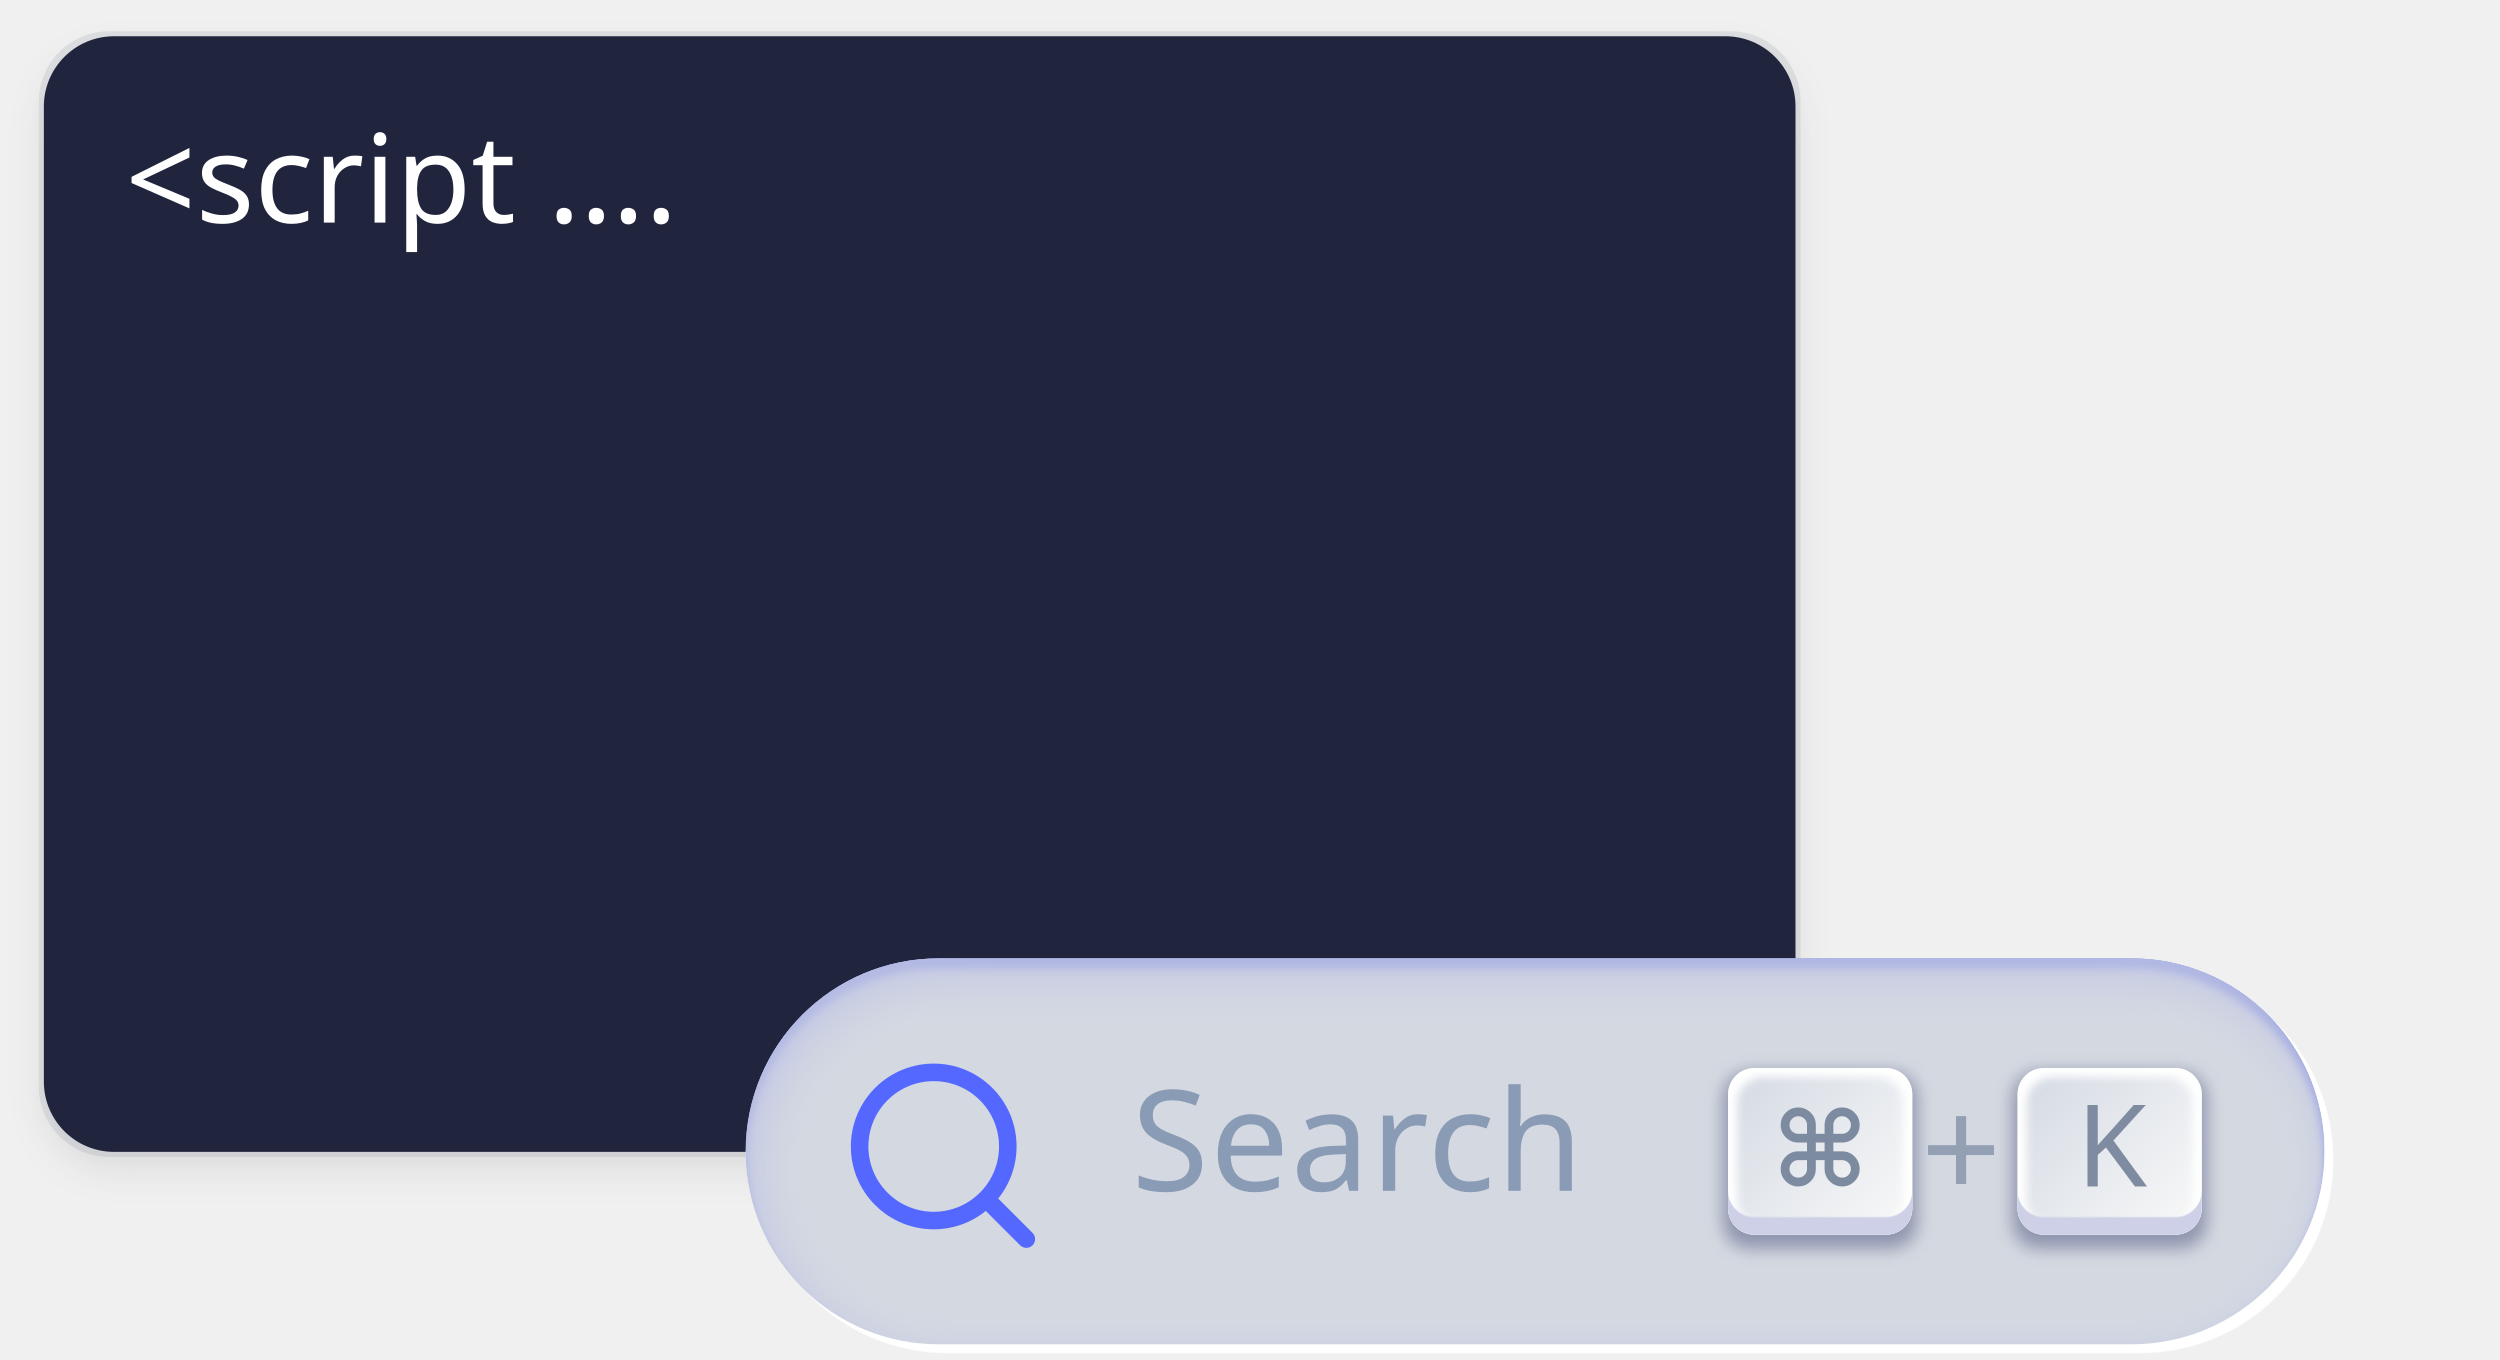
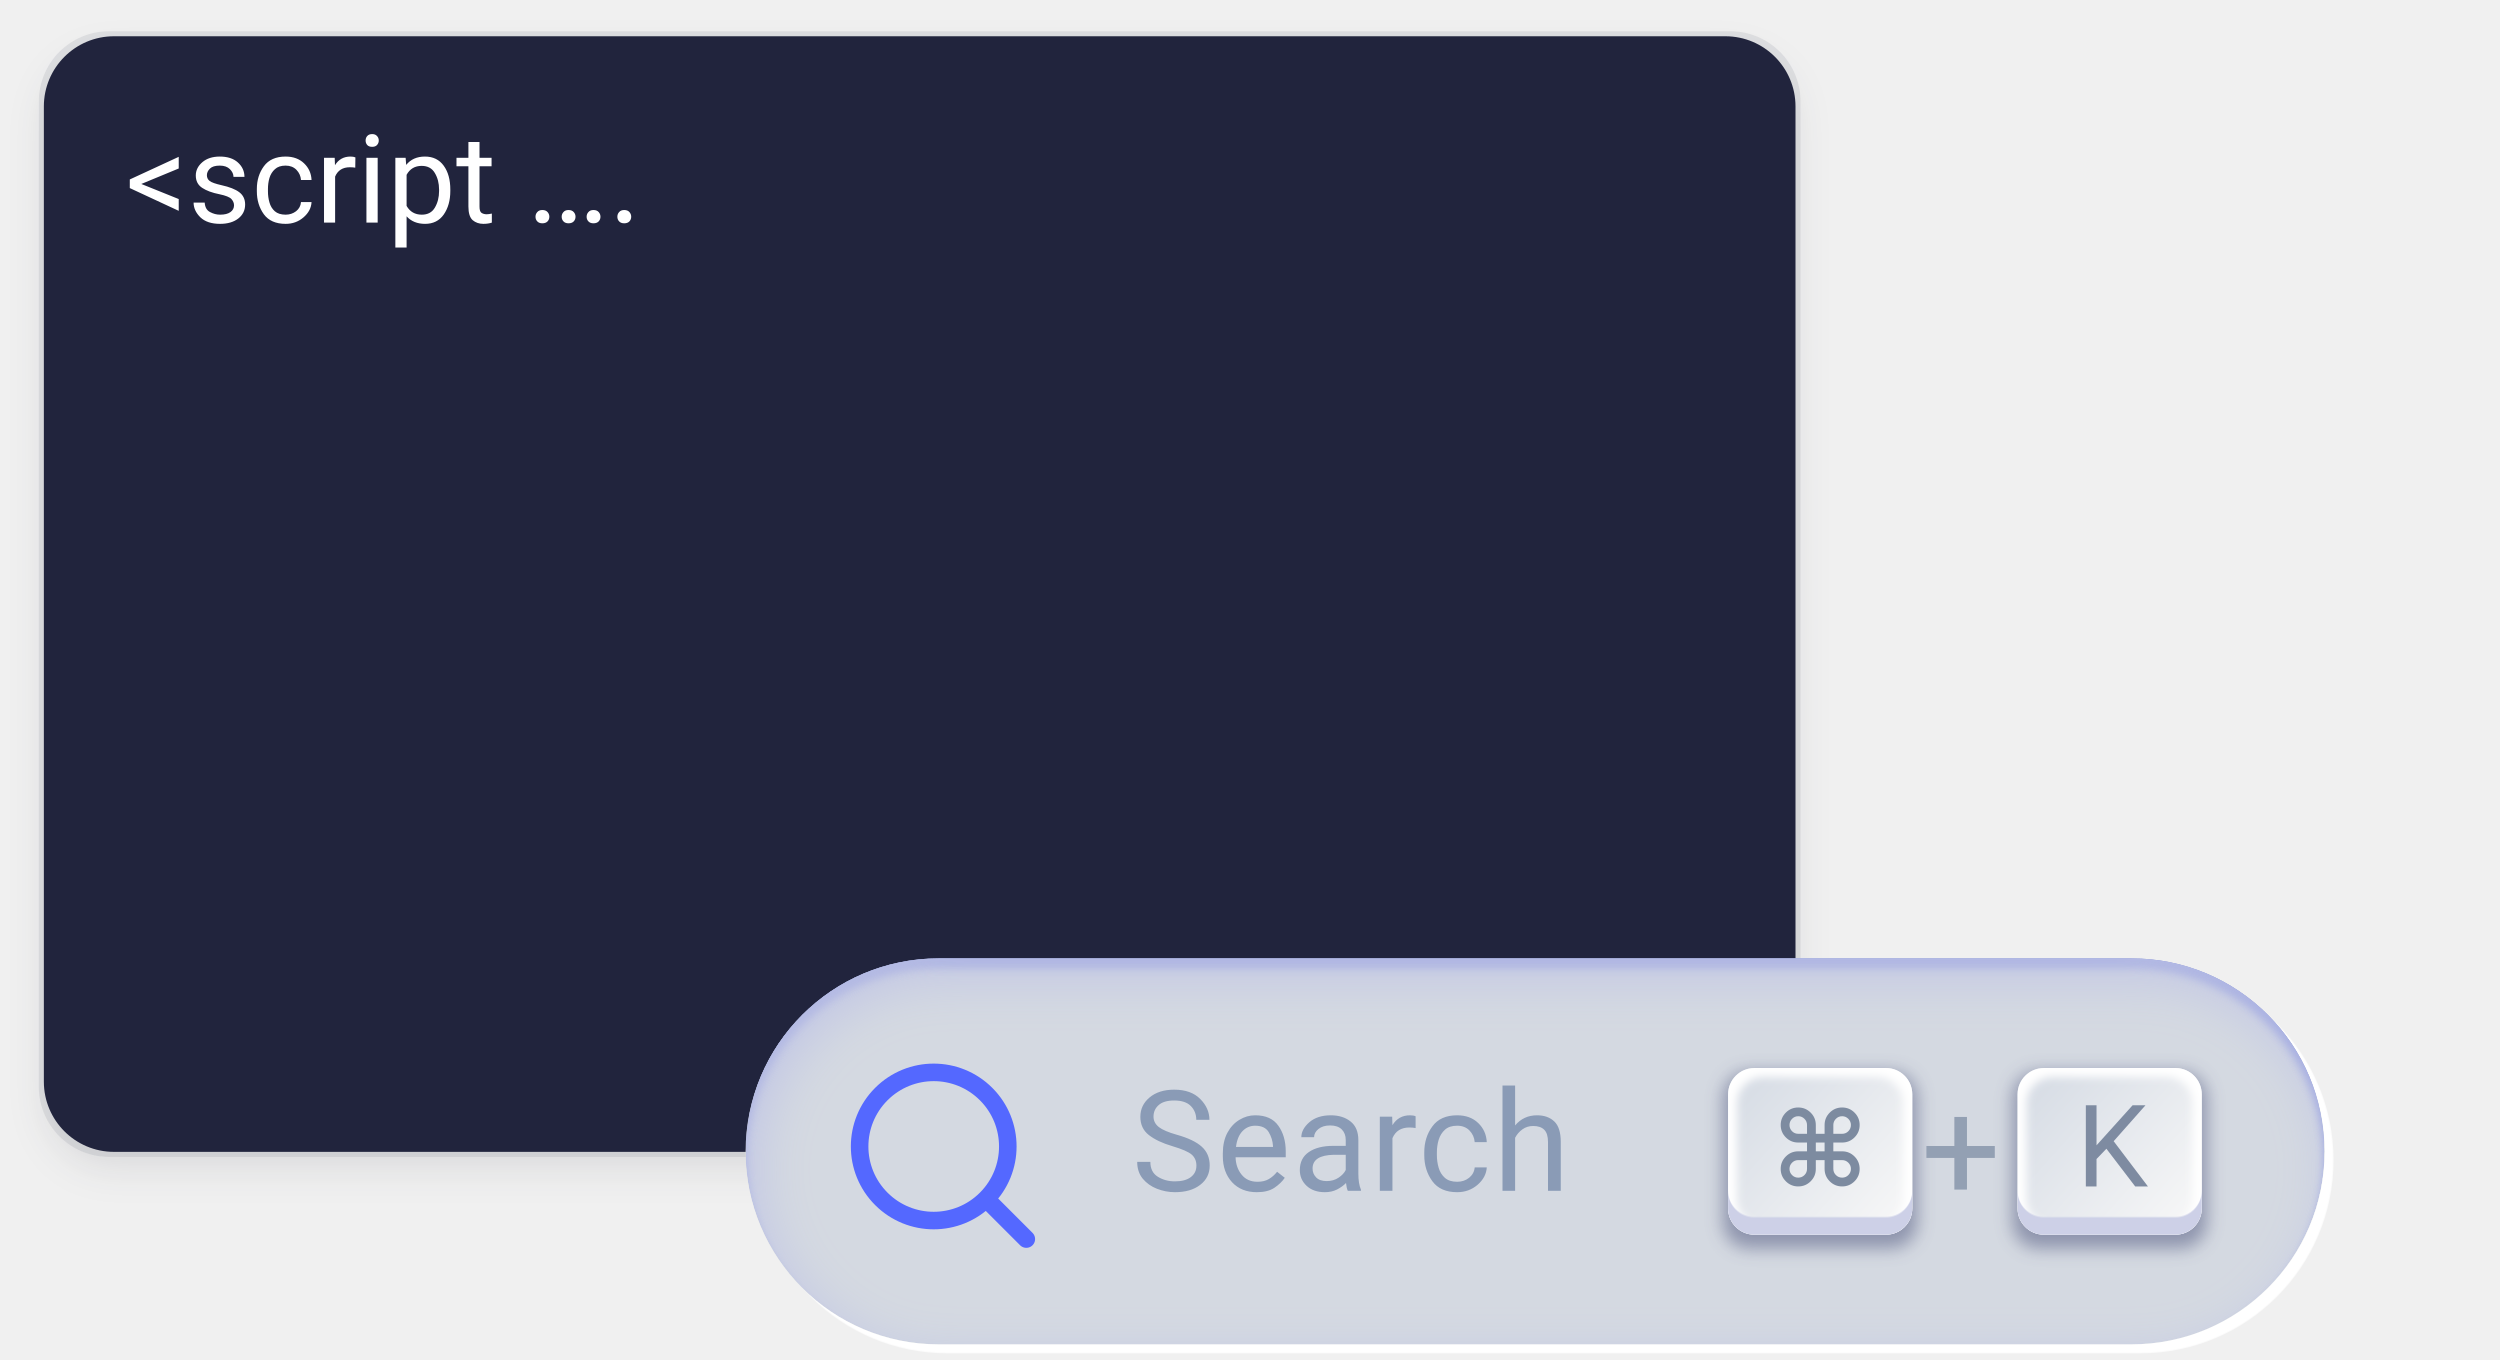
<svg xmlns="http://www.w3.org/2000/svg" xmlns:xlink="http://www.w3.org/1999/xlink" width="285px" height="155px" viewBox="0 0 285 155" version="1.1">
  <defs>
    <rect id="path-1" x="2.84217094e-14" y="0.634" width="199.687" height="127.179" rx="8" />
    <filter x="-4.0%" y="-4.7%" width="108.0%" height="112.6%" filterUnits="objectBoundingBox" id="filter-2">
      <feOffset dx="0" dy="2" in="SourceAlpha" result="shadowOffsetOuter1" />
      <feGaussianBlur stdDeviation="2" in="shadowOffsetOuter1" result="shadowBlurOuter1" />
      <feColorMatrix values="0 0 0 0 0.137   0 0 0 0 0.145   0 0 0 0 0.2  0 0 0 0.1 0" type="matrix" in="shadowBlurOuter1" result="shadowMatrixOuter1" />
      <feMorphology radius="0.5" operator="dilate" in="SourceAlpha" result="shadowSpreadOuter2" />
      <feOffset dx="0" dy="0" in="shadowSpreadOuter2" result="shadowOffsetOuter2" />
      <feColorMatrix values="0 0 0 0 0.067   0 0 0 0 0.078   0 0 0 0 0.196  0 0 0 0.08 0" type="matrix" in="shadowOffsetOuter2" result="shadowMatrixOuter2" />
      <feMerge>
        <feMergeNode in="shadowMatrixOuter1" />
        <feMergeNode in="shadowMatrixOuter2" />
      </feMerge>
    </filter>
    <rect id="path-3" x="0" y="0" width="180" height="44" rx="22" />
    <filter x="-0.3%" y="-1.1%" width="101.1%" height="104.5%" filterUnits="objectBoundingBox" id="filter-4">
      <feOffset dx="1" dy="1" in="SourceAlpha" result="shadowOffsetOuter1" />
      <feColorMatrix values="0 0 0 0 1   0 0 0 0 1   0 0 0 0 1  0 0 0 1 0" type="matrix" in="shadowOffsetOuter1" />
    </filter>
    <filter x="-2.2%" y="-9.1%" width="105.0%" height="120.5%" filterUnits="objectBoundingBox" id="filter-5">
      <feGaussianBlur stdDeviation="0.5" in="SourceAlpha" result="shadowBlurInner1" />
      <feOffset dx="0" dy="1" in="shadowBlurInner1" result="shadowOffsetInner1" />
      <feComposite in="shadowOffsetInner1" in2="SourceAlpha" operator="arithmetic" k2="-1" k3="1" result="shadowInnerInner1" />
      <feColorMatrix values="0 0 0 0 0.526   0 0 0 0 0.573   0 0 0 0 0.866  0 0 0 1 0" type="matrix" in="shadowInnerInner1" result="shadowMatrixInner1" />
      <feGaussianBlur stdDeviation="3" in="SourceAlpha" result="shadowBlurInner2" />
      <feOffset dx="1" dy="2" in="shadowBlurInner2" result="shadowOffsetInner2" />
      <feComposite in="shadowOffsetInner2" in2="SourceAlpha" operator="arithmetic" k2="-1" k3="1" result="shadowInnerInner2" />
      <feColorMatrix values="0 0 0 0 0.753   0 0 0 0 0.771   0 0 0 0 0.9  0 0 0 1 0" type="matrix" in="shadowInnerInner2" result="shadowMatrixInner2" />
      <feMerge>
        <feMergeNode in="shadowMatrixInner1" />
        <feMergeNode in="shadowMatrixInner2" />
      </feMerge>
    </filter>
    <linearGradient x1="0%" y1="9.07%" x2="100%" y2="90.93%" id="linearGradient-6">
      <stop stop-color="#D5DBE4" offset="0%" />
      <stop stop-color="#F8F8F8" offset="100%" />
    </linearGradient>
    <rect id="path-7" x="0" y="0" width="21" height="19" rx="3" />
    <filter x="-23.8%" y="-21.1%" width="147.6%" height="152.6%" filterUnits="objectBoundingBox" id="filter-8">
      <feMorphology radius="0.5" operator="dilate" in="SourceAlpha" result="shadowSpreadOuter1" />
      <feOffset dx="0" dy="1" in="shadowSpreadOuter1" result="shadowOffsetOuter1" />
      <feGaussianBlur stdDeviation="1" in="shadowOffsetOuter1" result="shadowBlurOuter1" />
      <feColorMatrix values="0 0 0 0 0.113   0 0 0 0 0.145   0 0 0 0 0.349  0 0 0 0.383 0" type="matrix" in="shadowBlurOuter1" />
    </filter>
    <filter x="-19.0%" y="-15.8%" width="138.1%" height="142.1%" filterUnits="objectBoundingBox" id="filter-9">
      <feMorphology radius="1" operator="erode" in="SourceAlpha" result="shadowSpreadInner1" />
      <feGaussianBlur stdDeviation="0.5" in="shadowSpreadInner1" result="shadowBlurInner1" />
      <feOffset dx="0" dy="0" in="shadowBlurInner1" result="shadowOffsetInner1" />
      <feComposite in="shadowOffsetInner1" in2="SourceAlpha" operator="arithmetic" k2="-1" k3="1" result="shadowInnerInner1" />
      <feColorMatrix values="0 0 0 0 1   0 0 0 0 1   0 0 0 0 1  0 0 0 1 0" type="matrix" in="shadowInnerInner1" result="shadowMatrixInner1" />
      <feOffset dx="0" dy="-2" in="SourceAlpha" result="shadowOffsetInner2" />
      <feComposite in="shadowOffsetInner2" in2="SourceAlpha" operator="arithmetic" k2="-1" k3="1" result="shadowInnerInner2" />
      <feColorMatrix values="0 0 0 0 0.804   0 0 0 0 0.817   0 0 0 0 0.906  0 0 0 1 0" type="matrix" in="shadowInnerInner2" result="shadowMatrixInner2" />
      <feMerge>
        <feMergeNode in="shadowMatrixInner1" />
        <feMergeNode in="shadowMatrixInner2" />
      </feMerge>
    </filter>
    <rect id="path-10" x="0" y="0" width="21" height="19" rx="3" />
    <filter x="-23.8%" y="-21.1%" width="147.6%" height="152.6%" filterUnits="objectBoundingBox" id="filter-11">
      <feMorphology radius="0.5" operator="dilate" in="SourceAlpha" result="shadowSpreadOuter1" />
      <feOffset dx="0" dy="1" in="shadowSpreadOuter1" result="shadowOffsetOuter1" />
      <feGaussianBlur stdDeviation="1" in="shadowOffsetOuter1" result="shadowBlurOuter1" />
      <feColorMatrix values="0 0 0 0 0.113   0 0 0 0 0.145   0 0 0 0 0.349  0 0 0 0.383 0" type="matrix" in="shadowBlurOuter1" />
    </filter>
    <filter x="-19.0%" y="-15.8%" width="138.1%" height="142.1%" filterUnits="objectBoundingBox" id="filter-12">
      <feMorphology radius="1" operator="erode" in="SourceAlpha" result="shadowSpreadInner1" />
      <feGaussianBlur stdDeviation="0.5" in="shadowSpreadInner1" result="shadowBlurInner1" />
      <feOffset dx="0" dy="0" in="shadowBlurInner1" result="shadowOffsetInner1" />
      <feComposite in="shadowOffsetInner1" in2="SourceAlpha" operator="arithmetic" k2="-1" k3="1" result="shadowInnerInner1" />
      <feColorMatrix values="0 0 0 0 1   0 0 0 0 1   0 0 0 0 1  0 0 0 1 0" type="matrix" in="shadowInnerInner1" result="shadowMatrixInner1" />
      <feOffset dx="0" dy="-2" in="SourceAlpha" result="shadowOffsetInner2" />
      <feComposite in="shadowOffsetInner2" in2="SourceAlpha" operator="arithmetic" k2="-1" k3="1" result="shadowInnerInner2" />
      <feColorMatrix values="0 0 0 0 0.804   0 0 0 0 0.817   0 0 0 0 0.906  0 0 0 1 0" type="matrix" in="shadowInnerInner2" result="shadowMatrixInner2" />
      <feMerge>
        <feMergeNode in="shadowMatrixInner1" />
        <feMergeNode in="shadowMatrixInner2" />
      </feMerge>
    </filter>
  </defs>
+   <style>
+         tspan {
+             font-family: -apple-system, BlinkMacSystemFont, "Segoe UI", Roboto, Helvetica, Arial, sans-serif, "Apple Color Emoji", "Segoe UI Emoji", "Segoe UI Symbol";
+         }
+     </style>
  <g id="Page-1" stroke="none" stroke-width="1" fill="none" fill-rule="evenodd">
    <g id="Artboard" transform="translate(-913, -1687)">
      <g id="How" transform="translate(0, 1402)">
        <g id="implementation" transform="translate(918, 288.5)">
          <g id="Group-20">
            <g id="card">
              <use fill="black" fill-opacity="1" filter="url(#filter-2)" xlink:href="#path-1" />
              <use fill="#21243D" fill-rule="evenodd" xlink:href="#path-1" />
            </g>
            <text id="&lt;script-…." font-family="Menlo-Regular, Menlo" font-size="14" font-weight="normal" line-spacing="21" fill="#FFFFFF">
              <tspan x="9.297" y="21.879">&lt;script ….</tspan>
            </text>
          </g>
          <g id="s-link" transform="translate(80, 105.5)">
            <g id="searchbox" transform="translate(0, 0.253432)">
              <g id="Rectangle">
                <use fill="black" fill-opacity="1" filter="url(#filter-4)" xlink:href="#path-3" />
                <use fill="#D4D9E1" fill-rule="evenodd" xlink:href="#path-3" />
                <use fill="black" fill-opacity="1" filter="url(#filter-5)" xlink:href="#path-3" />
              </g>
              <g id="Group" transform="translate(0, 16)" />
              <g id="Group" transform="translate(32, 16)" />
              <g id="Group" transform="translate(188, 16)" />
              <g id="Group" transform="translate(12, 12)" stroke="#5468FF" stroke-linecap="round" stroke-linejoin="round" stroke-width="2">
                <g id="Path">
                  <path d="M15.416,15.416 L20,20 L15.416,15.416 C12.118,18.715 6.769,18.715 3.471,15.416 C0.172,12.118 0.172,6.769 3.471,3.471 C6.769,0.172 12.118,0.172 15.416,3.471 C18.715,6.769 18.715,12.118 15.416,15.416 Z" />
                </g>
              </g>
              <g id="Group" transform="translate(44, 9.5)" fill="#8A9BB6" font-family="Hind-Medium, Hind" font-size="16" font-weight="400" letter-spacing="0.168">
                <g id="typography/searchbox/placeholder">
                  <text id="Search-the-docs…">
                    <tspan x="0" y="17">Search</tspan>
                  </text>
                </g>
              </g>
              <g id="Stacked-Group" transform="translate(112, 10.5)">
                <g id="key" transform="translate(0, 2)">
                  <g id="Rectangle">
                    <use fill="black" fill-opacity="1" filter="url(#filter-8)" xlink:href="#path-7" />
                    <use fill="url(#linearGradient-6)" fill-rule="evenodd" xlink:href="#path-7" />
                    <use fill="black" fill-opacity="1" filter="url(#filter-9)" xlink:href="#path-7" />
                  </g>
                  <g id="Group" transform="translate(3, 1.5)" fill="#7D8BA0" fill-rule="nonzero">
                    <g id="⌘">
                      <path d="M6,6.996 L4.998,6.996 C4.446,6.996 3.975,6.801 3.585,6.411 C3.195,6.021 3,5.55 3,4.998 C3,4.446 3.195,3.975 3.585,3.585 C3.975,3.195 4.446,3 4.998,3 C5.55,3 6.022,3.195 6.414,3.585 C6.806,3.975 7.002,4.446 7.002,4.998 L7.002,6 L8.004,6 L8.004,4.998 C8.004,4.446 8.199,3.975 8.589,3.585 C8.979,3.195 9.45,3 10.002,3 C10.554,3 11.025,3.195 11.415,3.585 C11.805,3.975 12,4.446 12,4.998 C12,5.55 11.805,6.021 11.415,6.411 C11.025,6.801 10.554,6.996 10.002,6.996 L9,6.996 L9,7.998 L10.002,7.998 C10.554,7.998 11.025,8.194 11.415,8.586 C11.805,8.978 12,9.45 12,10.002 C12,10.554 11.805,11.025 11.415,11.415 C11.025,11.805 10.554,12 10.002,12 C9.45,12 8.979,11.805 8.589,11.415 C8.199,11.025 8.004,10.554 8.004,10.002 L8.004,9 L7.002,9 L7.002,10.002 C7.002,10.554 6.806,11.025 6.414,11.415 C6.022,11.805 5.55,12 4.998,12 C4.446,12 3.975,11.805 3.585,11.415 C3.195,11.025 3,10.554 3,10.002 C3,9.45 3.195,8.978 3.585,8.586 C3.975,8.194 4.446,7.998 4.998,7.998 L6,7.998 L6,6.996 Z M7.002,7.998 L8.004,7.998 L8.004,6.996 L7.002,6.996 L7.002,7.998 Z M6,6 L6,4.998 C6,4.724 5.903,4.488 5.708,4.292 C5.513,4.095 5.276,3.996 4.998,3.996 C4.724,3.996 4.489,4.095 4.294,4.292 C4.099,4.488 4.002,4.724 4.002,4.998 C4.002,5.276 4.099,5.513 4.294,5.708 C4.489,5.903 4.724,6 4.998,6 L6,6 Z M9,6 L10.002,6 C10.28,6 10.516,5.902 10.711,5.705 C10.906,5.508 11.004,5.272 11.004,4.998 C11.004,4.724 10.905,4.488 10.708,4.292 C10.512,4.095 10.276,3.996 10.002,3.996 C9.724,3.996 9.487,4.095 9.292,4.292 C9.097,4.488 9,4.724 9,4.998 L9,6 Z M9,9 L9,10.002 C9,10.276 9.098,10.511 9.295,10.706 C9.492,10.901 9.728,10.998 10.002,10.998 C10.28,10.998 10.516,10.901 10.711,10.706 C10.906,10.511 11.004,10.274 11.004,9.996 C11.004,9.722 10.905,9.487 10.708,9.292 C10.512,9.097 10.276,9 10.002,9 L9,9 Z M6,9 L4.998,9 C4.724,9 4.489,9.097 4.294,9.292 C4.099,9.487 4.002,9.724 4.002,10.002 C4.002,10.276 4.099,10.511 4.294,10.706 C4.489,10.901 4.724,10.998 4.998,10.998 C5.276,10.998 5.513,10.901 5.708,10.706 C5.903,10.511 6,10.276 6,10.002 L6,9 Z" />
                    </g>
                  </g>
                </g>
                <g id="key" transform="translate(33, 2)">
                  <g id="Rectangle">
                    <use fill="black" fill-opacity="1" filter="url(#filter-11)" xlink:href="#path-10" />
                    <use fill="url(#linearGradient-6)" fill-rule="evenodd" xlink:href="#path-10" />
                    <use fill="black" fill-opacity="1" filter="url(#filter-12)" xlink:href="#path-10" />
                  </g>
                  <g id="Group" transform="translate(3, 1.5)" fill="#7E8BA1" font-family="Hind-Regular, Hind" font-size="13" font-weight="normal" letter-spacing="0.137">
                    <g id="K">
                      <text>
                        <tspan x="3.707" y="12">K</tspan>
                      </text>
                    </g>
                  </g>
                </g>
                <text id="+" font-family="Hind-Regular, Hind" font-size="16" font-weight="normal" letter-spacing="0.168" fill="#93A0B3">
                  <tspan x="22" y="17">+</tspan>
                </text>
              </g>
            </g>
          </g>
        </g>
      </g>
    </g>
  </g>
</svg>
